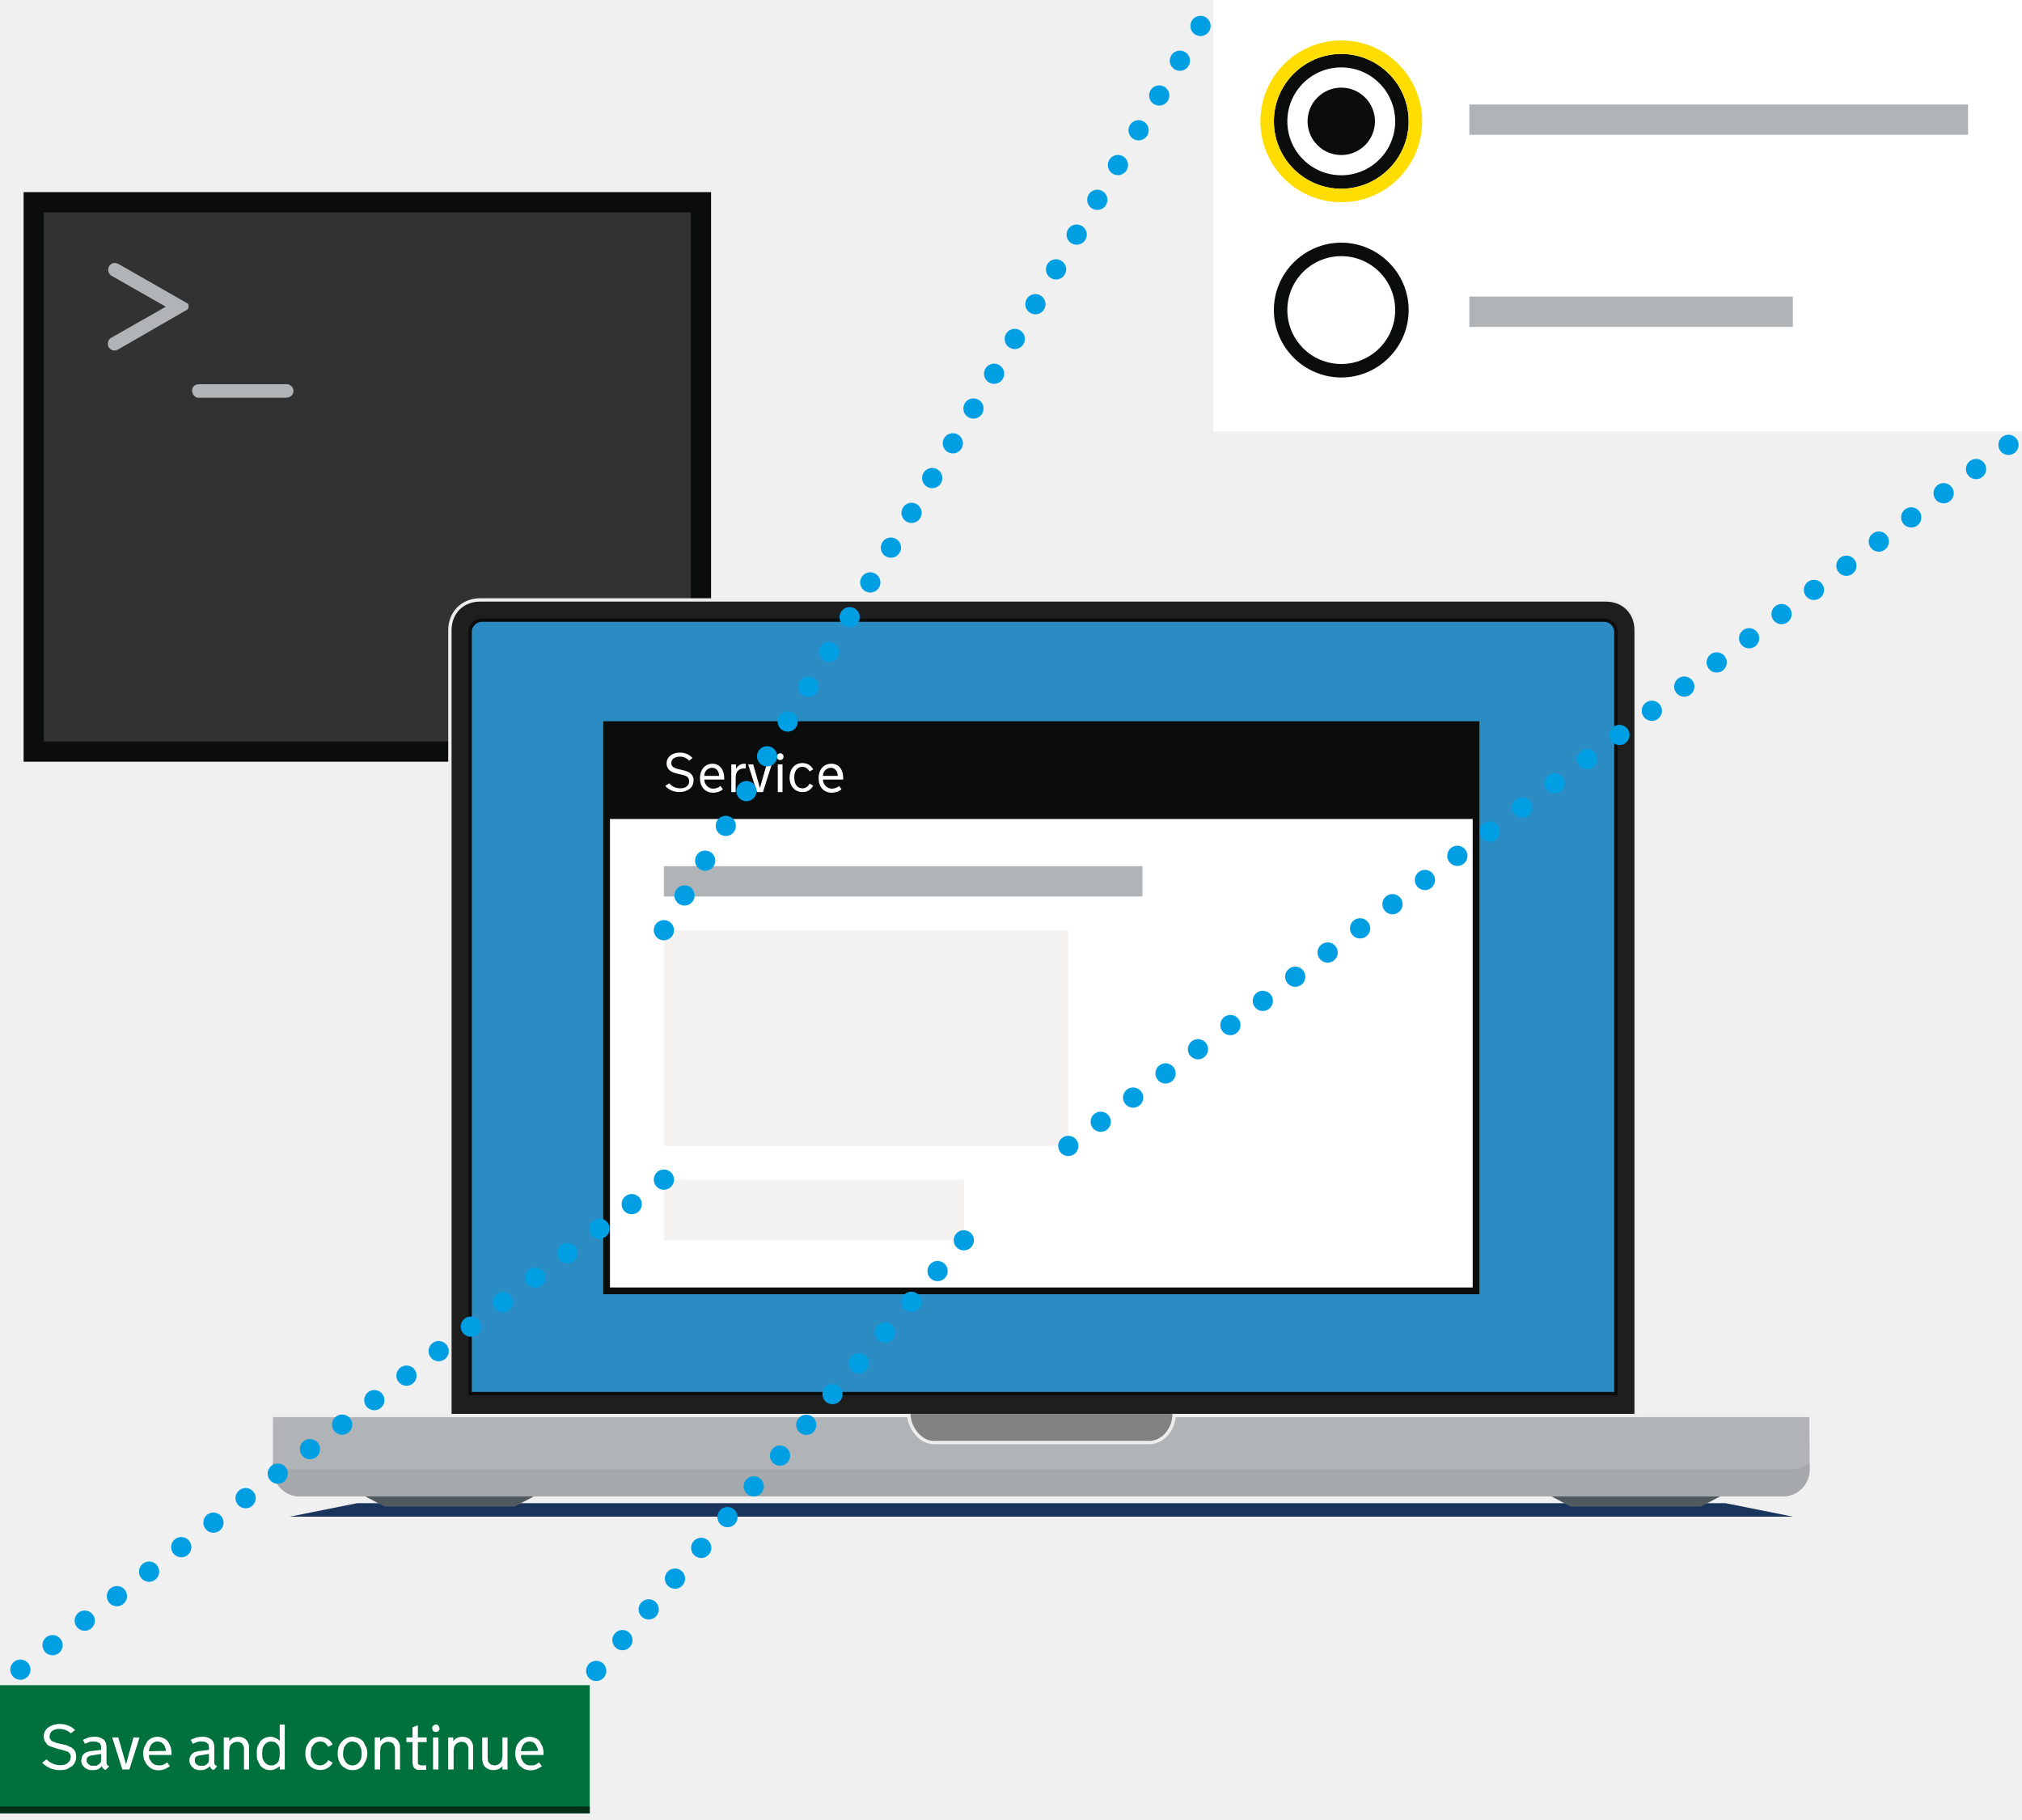
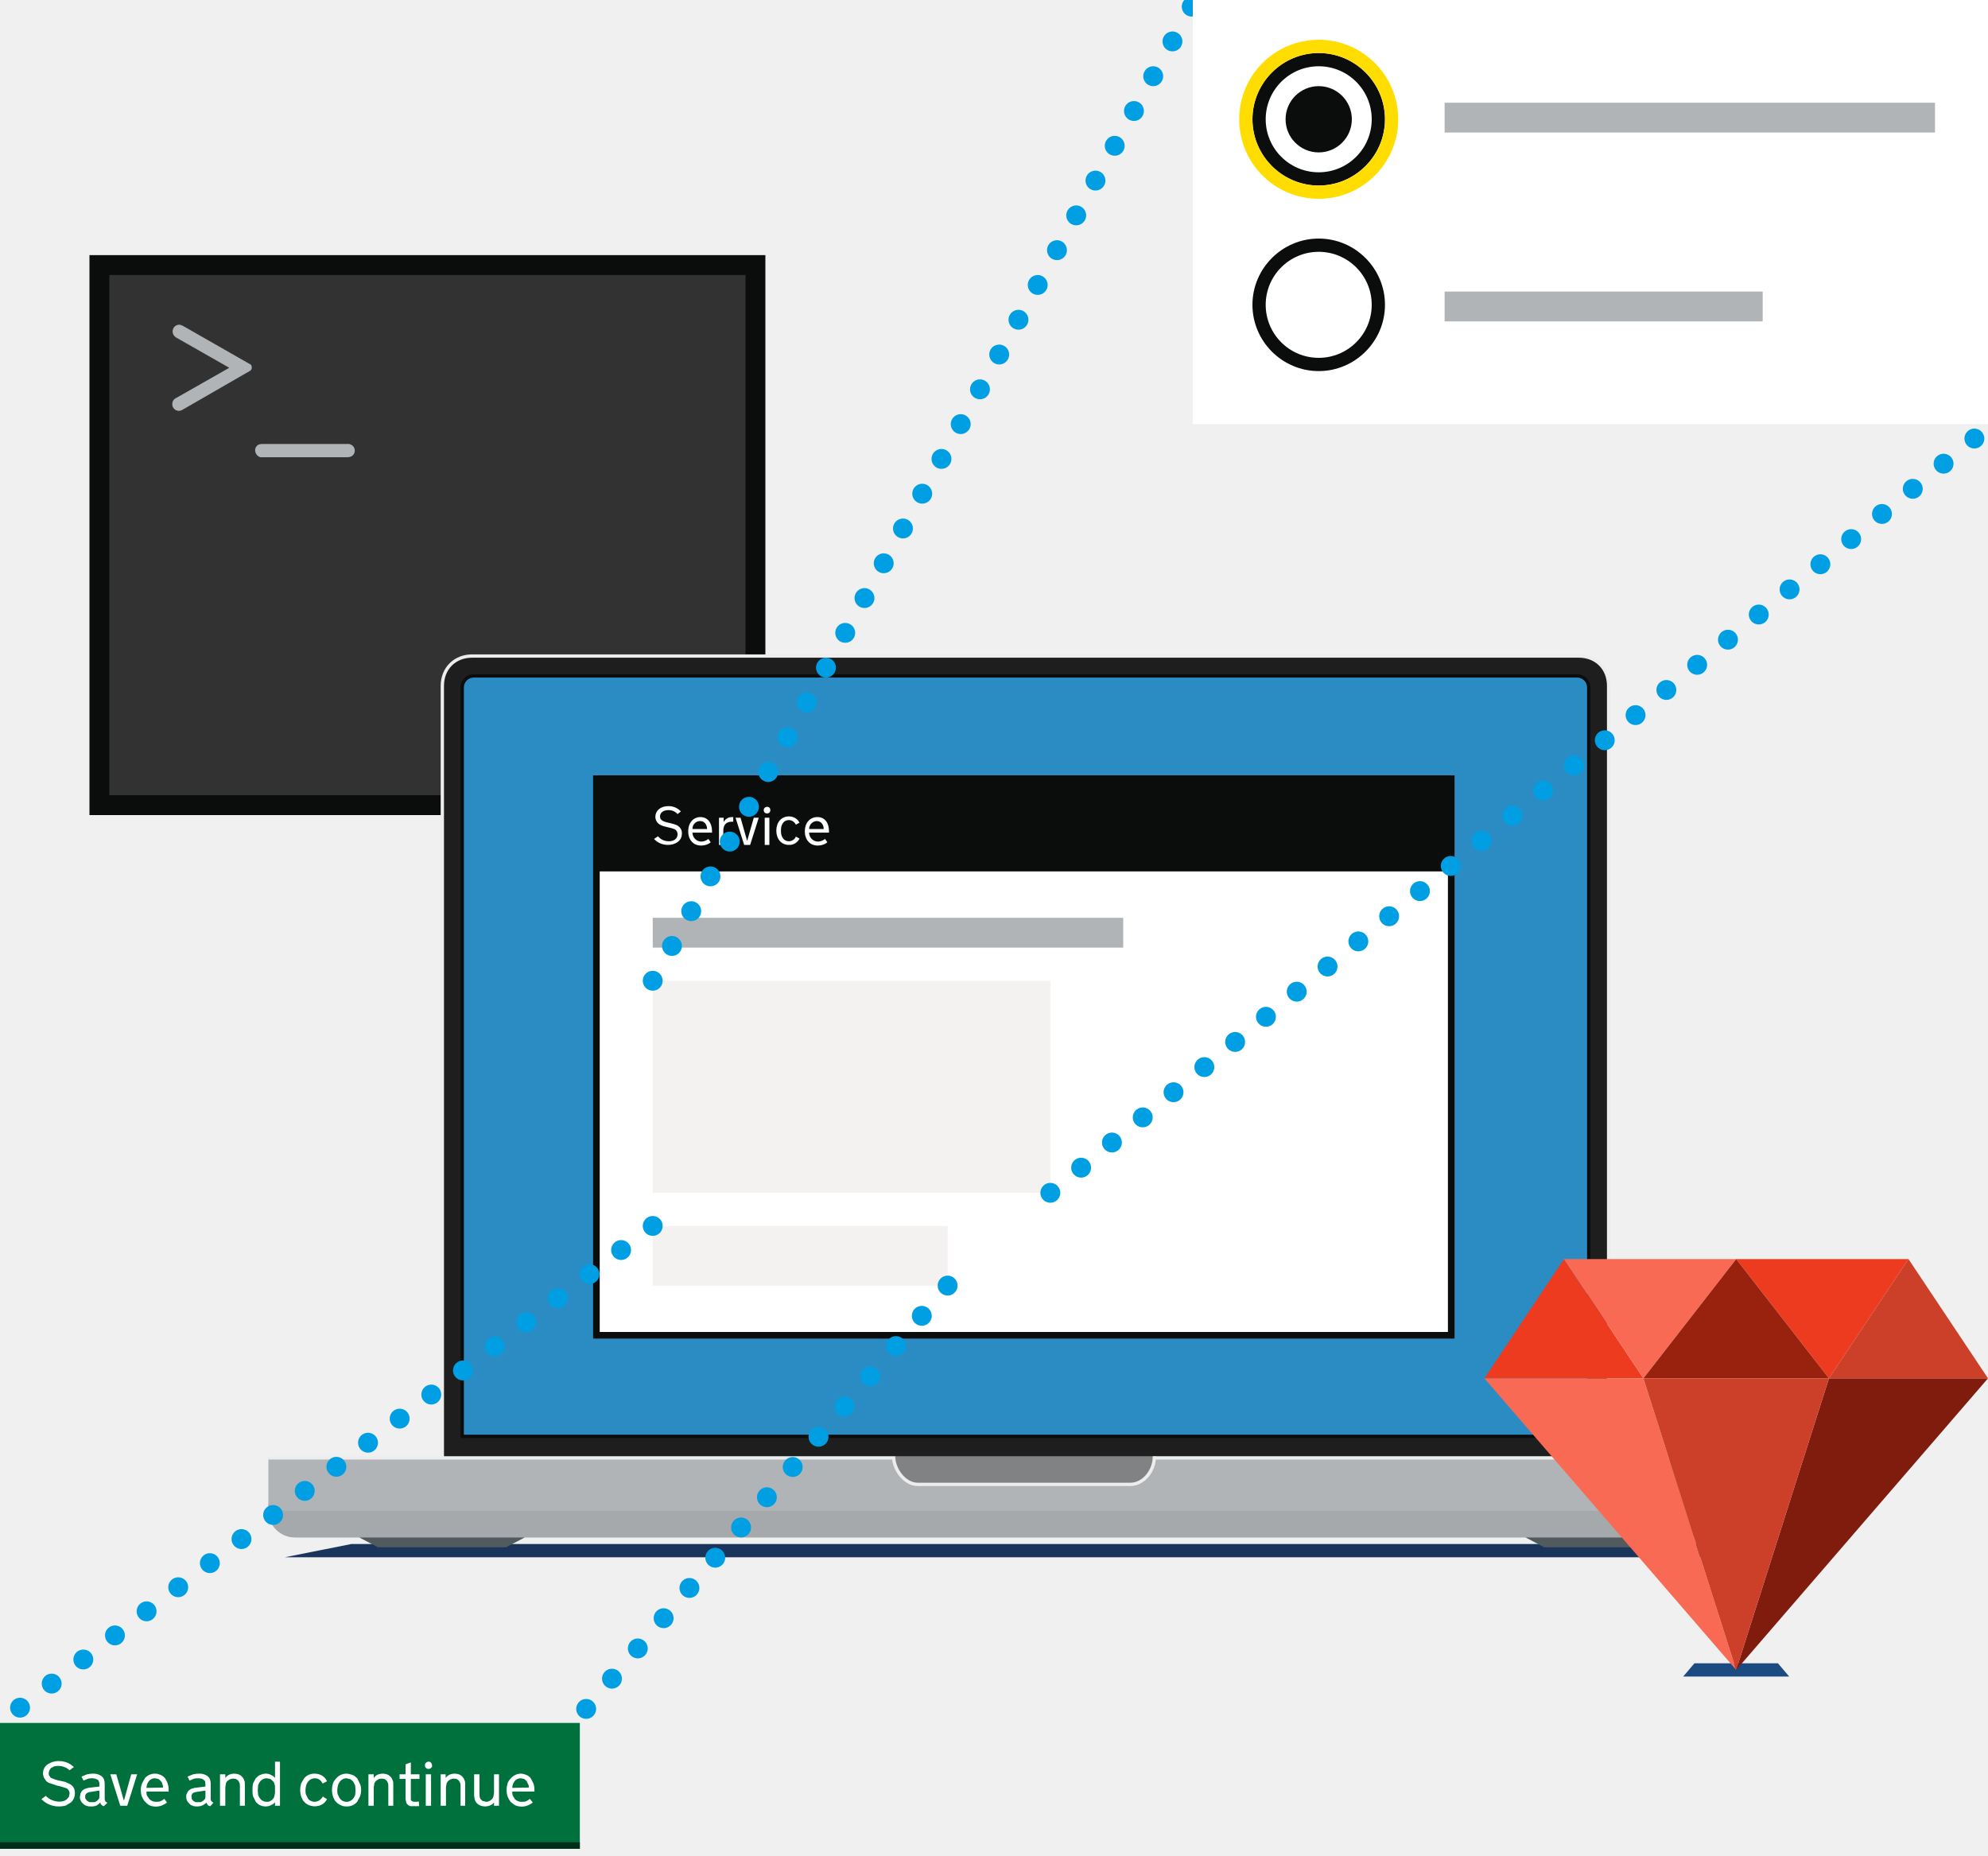
- <svg xmlns="http://www.w3.org/2000/svg" width="600" height="540">
+ <svg xmlns="http://www.w3.org/2000/svg" viewBox="0 0 600 560">
  <g fill="none" fill-rule="evenodd">
    <g fill-rule="nonzero">
-       <path fill="#323232" stroke="#0B0C0C" stroke-width="6" d="M10 60h198v163H10z" />
-       <path fill="#B1B4B6" d="M55.6 90 35.3 78.4c-.4-.2-.8-.4-1.2-.4a2 2 0 0 0-2 2c0 .9.5 1.6 1.3 2l15.8 9-16 9.1a2 2 0 0 0-1.2 2c0 1 .9 1.9 2 1.9.4 0 .9-.2 1.2-.4l20.3-11.7c.5-.3.6-1 .4-1.5 0-.2-.2-.3-.3-.4Zm30.8 24.5c-.5-.4-1.1-.6-1.7-.5H59.2c-.6 0-1.2.1-1.6.5-.8.7-.8 2 0 2.9.5.5 1 .7 1.6.6h25.5c.6 0 1.2-.1 1.7-.5a2 2 0 0 0 0-3Z" />
+       <path fill="#323232" stroke="#0B0C0C" stroke-width="6" d="M30 80h198v163H30z" />
+       <path fill="#B1B4B6" d="M75.6 110 55.3 98.4c-.4-.2-.8-.4-1.2-.4a2 2 0 0 0-2 2c0 .9.5 1.6 1.3 2l15.8 9-16 9.1a2 2 0 0 0-1.2 2c0 1 .9 1.9 2 1.9.4 0 .9-.2 1.2-.4l20.3-11.7c.5-.3.6-1 .4-1.5 0-.2-.2-.3-.3-.4Zm30.8 24.5c-.5-.4-1.1-.6-1.7-.5H79.2c-.6 0-1.2.1-1.6.5-.8.7-.8 2 0 2.9.5.5 1 .7 1.6.6h25.5c.6 0 1.2-.1 1.7-.5a2 2 0 0 0 0-3Z" />
    </g>
-     <path fill="#1E1E1E" fill-rule="nonzero" d="M133.4 428.8V187c0-5.4 3.6-9 9-9h334c5.6 0 9.1 3.5 9.1 9v242" />
-     <path fill="#EDEDED" fill-rule="nonzero" d="M486 428.8h-1V187c0-5-3.5-8.5-8.5-8.5h-334c-5 0-8.5 3.5-8.5 8.5v241.8h-1V187c0-5.5 4-9.5 9.5-9.5h334c5.5 0 9.5 4 9.5 9.5v241.8Z" />
-     <path fill="#2B8CC4" fill-rule="nonzero" d="M143.4 184h332a4 4 0 0 1 4 4v225.5h-340V188a4 4 0 0 1 4-4Z" />
-     <path fill="#0B0C0C" fill-rule="nonzero" d="M480 414H139V187.5a4 4 0 0 1 4-4h333a4 4 0 0 1 4 4V414Zm-340-1h339V187.5a3 3 0 0 0-3-3H143a3 3 0 0 0-3 3V413Z" />
-     <path fill="#808283" fill-rule="nonzero" d="M270 419.5h79v14h-79z" />
-     <path fill="#B1B4B6" fill-rule="nonzero" d="M341 428h-64c-3.8 0-7-4.1-7.3-8H81v16a8 8 0 0 0 8 8h440a8 8 0 0 0 8-8l-.1-16H348.3c-.3 4.1-3.4 8-7.3 8Z" />
-     <path fill="#A5A9AB" fill-rule="nonzero" d="M81 434v2a8 8 0 0 0 8 8h440a8 8 0 0 0 8-8l-.1-2a8.5 8.5 0 0 1-5.5 2H87c-2.1 0-4.2-.7-5.9-2Z" />
-     <path stroke="#EDEDED" d="M537 420H348.4c-.2 4.1-3.3 8-7.3 8H277c-3.8 0-7-4.1-7.3-8H81" />
-     <path fill="#1A345C" fill-rule="nonzero" d="M106 446h406l20 4H86z" />
-     <path fill="#505A5F" fill-rule="nonzero" d="m108.4 444 5.7 3h38.6l5.7-3zm352 0 5.7 3h38.6l5.7-3z" />
-     <path fill="#FFF" fill-rule="nonzero" stroke="#0B0C0C" stroke-width="2" d="M180 215h258v168H180z" />
-     <path fill="#0B0C0C" fill-rule="nonzero" d="M180 215h258v28H180z" />
-     <path fill="#B1B4B6" d="M197 257h142v9H197z" />
-     <path fill="#F3F2F1" fill-rule="nonzero" d="M197 350h89v18h-89v-18Zm0-74h120v64H197v-64Z" />
-     <path fill="#FFF" fill-rule="nonzero" d="M198.6 232.4c.8 1 2 1.5 3.3 1.5 1.4 0 2.6-.7 2.6-2.1 0-.7-.4-1.4-1.1-1.6-1.1-.5-3-.6-4.2-1.3a2.7 2.7 0 0 1-1.4-2.4c0-1.8 1.5-3.2 3.9-3.2a5 5 0 0 1 3.8 1.6l-1 .8a3.6 3.6 0 0 0-2.8-1.2c-1.4 0-2.5.7-2.5 1.9 0 1.9 2.7 1.7 4.7 2.5 1.2.4 2 1.5 1.9 2.7 0 2.3-2.1 3.4-4.2 3.4-1.6 0-3.1-.6-4.2-1.8l1.2-.8Zm10.4-1.1c0 1.4 1.1 2.6 2.5 2.7h.1c.8 0 1.6-.3 2.2-.8l.7 1c-.8.7-1.9 1-2.9 1-2.4 0-3.9-1.8-3.9-4.3s1.5-4.3 3.7-4.3 3.5 1.8 3.5 4.3v.4H209Zm0-1.1h4.4c0-1.3-.8-2.4-2.1-2.4a2.3 2.3 0 0 0-2.3 2.4Zm12.1-2.2h-.2c-1.4 0-2.6.6-2.6 2.8v4.2H217v-8.2h1.4v1.3c.5-.9 1.4-1.5 2.5-1.5h.4v1.4h-.2Zm3.5 7-2.6-8.2h1.5l2 7 2-7h1.5l-2.6 8.2h-1.8Zm6.9-11.5c.6 0 1 .4 1 1s-.4 1-1 1-1-.4-1-1 .5-1 1-1Zm.7 11.5h-1.4v-8.2h1.4v8.2Zm3.5-4.1c0 1.6.8 3 2.4 3 .9 0 1.8-.6 2.1-1.4l1.1.6c-.6 1.2-1.9 2-3.2 1.9-2.3 0-3.8-1.8-3.8-4.3s1.5-4.3 3.8-4.3c1.4 0 2.6.7 3.2 1.9l-1.1.6a2.4 2.4 0 0 0-2.1-1.4c-1.6 0-2.4 1.4-2.4 3v.4Zm8.5.4c0 1.4 1.1 2.6 2.5 2.7h.1c.8 0 1.6-.3 2.2-.8l.7 1c-.8.7-1.9 1-2.9 1-2.4 0-3.9-1.8-3.9-4.3s1.5-4.3 3.8-4.3 3.5 1.8 3.5 4.3v.4h-6Zm0-1.1h4.4c0-1.3-.8-2.4-2.1-2.4a2.4 2.4 0 0 0-2.3 2.4Z" />
-     <path stroke="#009FE3" stroke-dasharray="0 12" stroke-linecap="round" stroke-linejoin="round" stroke-width="6" d="M197 350 0 500m317-160 283-211M197 276 360.5.5M286 368 175 498" />
+     <path fill="#1E1E1E" fill-rule="nonzero" d="M133.4 448.8V207c0-5.4 3.6-9 9-9h334c5.6 0 9.1 3.5 9.1 9v242" />
+     <path fill="#EDEDED" fill-rule="nonzero" d="M486 448.8h-1V207c0-5-3.5-8.5-8.5-8.5h-334c-5 0-8.5 3.5-8.5 8.5v241.8h-1V207c0-5.5 4-9.5 9.5-9.5h334c5.5 0 9.5 4 9.5 9.5v241.8Z" />
+     <path fill="#2B8CC4" fill-rule="nonzero" d="M143.4 204h332a4 4 0 0 1 4 4v225.5h-340V208a4 4 0 0 1 4-4Z" />
+     <path fill="#0B0C0C" fill-rule="nonzero" d="M480 434H139V207.5a4 4 0 0 1 4-4h333a4 4 0 0 1 4 4V434Zm-340-1h339V207.5a3 3 0 0 0-3-3H143a3 3 0 0 0-3 3V433Z" />
+     <path fill="#808283" fill-rule="nonzero" d="M270 439.5h79v14h-79z" />
+     <path fill="#B1B4B6" fill-rule="nonzero" d="M341 448h-64c-3.8 0-7-4.1-7.3-8H81v16a8 8 0 0 0 8 8h440a8 8 0 0 0 8-8l-.1-16H348.3c-.3 4.1-3.4 8-7.3 8Z" />
+     <path fill="#A5A9AB" fill-rule="nonzero" d="M81 454v2a8 8 0 0 0 8 8h440a8 8 0 0 0 8-8l-.1-2a8.5 8.5 0 0 1-5.5 2H87c-2.1 0-4.2-.7-5.9-2Z" />
+     <path stroke="#EDEDED" d="M537 440H348.4c-.2 4.1-3.3 8-7.3 8H277c-3.8 0-7-4.1-7.3-8H81" />
+     <path fill="#1A345C" fill-rule="nonzero" d="M106 466h406l20 4H86z" />
+     <path fill="#505A5F" fill-rule="nonzero" d="m108.4 464 5.7 3h38.6l5.7-3zm352 0 5.7 3h38.6l5.7-3z" />
+     <path fill="#FFF" fill-rule="nonzero" stroke="#0B0C0C" stroke-width="2" d="M180 235h258v168H180z" />
+     <path fill="#0B0C0C" fill-rule="nonzero" d="M180 235h258v28H180z" />
+     <path fill="#B1B4B6" d="M197 277h142v9H197z" />
+     <path fill="#F3F2F1" fill-rule="nonzero" d="M197 370h89v18h-89v-18Zm0-74h120v64H197v-64Z" />
+     <path fill="#FFF" fill-rule="nonzero" d="M198.6 252.4c.8 1 2 1.5 3.3 1.5 1.4 0 2.6-.7 2.6-2.1 0-.7-.4-1.4-1.1-1.6-1.1-.5-3-.6-4.2-1.3a2.7 2.7 0 0 1-1.4-2.4c0-1.8 1.5-3.2 3.9-3.2a5 5 0 0 1 3.8 1.6l-1 .8a3.6 3.6 0 0 0-2.8-1.2c-1.4 0-2.5.7-2.5 1.9 0 1.9 2.7 1.7 4.7 2.5 1.2.4 2 1.5 1.9 2.7 0 2.3-2.1 3.4-4.2 3.4-1.6 0-3.1-.6-4.2-1.8l1.2-.8Zm10.4-1.1c0 1.4 1.1 2.6 2.5 2.7h.1c.8 0 1.6-.3 2.2-.8l.7 1c-.8.7-1.9 1-2.9 1-2.4 0-3.9-1.8-3.9-4.3s1.5-4.3 3.7-4.3 3.5 1.8 3.5 4.3v.4H209Zm0-1.1h4.4c0-1.3-.8-2.4-2.1-2.4a2.3 2.3 0 0 0-2.3 2.4Zm12.1-2.2h-.2c-1.4 0-2.6.6-2.6 2.8v4.2H217v-8.2h1.4v1.3c.5-.9 1.4-1.5 2.5-1.5h.4v1.4h-.2Zm3.5 7-2.6-8.2h1.5l2 7 2-7h1.5l-2.6 8.2h-1.8Zm6.9-11.5c.6 0 1 .4 1 1s-.4 1-1 1-1-.4-1-1 .5-1 1-1Zm.7 11.5h-1.4v-8.2h1.4v8.2Zm3.5-4.1c0 1.6.8 3 2.4 3 .9 0 1.8-.6 2.1-1.4l1.1.6c-.6 1.2-1.9 2-3.2 1.9-2.3 0-3.8-1.8-3.8-4.3s1.5-4.3 3.8-4.3c1.4 0 2.6.7 3.2 1.9l-1.1.6a2.4 2.4 0 0 0-2.1-1.4c-1.6 0-2.4 1.4-2.4 3v.4Zm8.5.4c0 1.4 1.1 2.6 2.5 2.7h.1c.8 0 1.6-.3 2.2-.8l.7 1c-.8.7-1.9 1-2.9 1-2.4 0-3.9-1.8-3.9-4.3s1.5-4.3 3.8-4.3 3.5 1.8 3.5 4.3v.4h-6Zm0-1.1h4.4c0-1.3-.8-2.4-2.1-2.4a2.4 2.4 0 0 0-2.3 2.4Z" />
+     <path stroke="#009FE3" stroke-dasharray="0 12" stroke-linecap="round" stroke-linejoin="round" stroke-width="6" d="M197 370 0 520m317-160 283-231M197 296 360.5.5M286 388 175 518" />
    <g fill-rule="nonzero">
-       <path fill="#00703C" d="M0 500h175v38H0z" />
-       <path fill="#002E19" d="M0 536h175v2H0z" />
-       <path fill="#FFF" d="M13.8 522c.6.6 1.2 1 1.9 1.3a5.3 5.3 0 0 0 3.4.3 3 3 0 0 0 1-.5l.7-.8.2-1c0-.4-.1-.7-.3-1-.2-.3-.4-.5-.7-.6a33.3 33.3 0 0 0-2.3-.7h-.2a146.6 146.6 0 0 1-2.7-.9 3 3 0 0 1-.8-.5l-.7-1a3.3 3.3 0 0 1 .8-3.9 6.1 6.1 0 0 1 3.7-1.2 6.6 6.6 0 0 1 3.5 1l1 .8-1.3 1a4 4 0 0 0-1.6-1 5.2 5.2 0 0 0-3-.2l-1 .5-.5.7-.2.8c0 .4 0 .8.3 1 .1.3.4.5.7.6l1 .4 1.1.3h.1l1.8.4 1.5.7c.4.3.8.6 1 1 .3.5.4 1 .4 1.8a3.6 3.6 0 0 1-1.2 2.7l-1.5.9c-.6.2-1.3.3-2.2.3a7.2 7.2 0 0 1-5.2-2.2l1.3-1Zm16.4 2c-.2.4-.6.6-1 .9a4 4 0 0 1-1.8.3c-.4 0-.9 0-1.3-.2a2 2 0 0 1-1-.6 2.6 2.6 0 0 1-1-2l.2-1.1a2.4 2.4 0 0 1 1.3-1.4l1-.3 3.4-.4v-.6c0-.4 0-.7-.2-1 0-.2-.2-.4-.4-.5l-.7-.3-.8-.1c-.5 0-1 0-1.5.2l-1.2.5-.6-1.2 1.7-.7a8 8 0 0 1 1.8-.2 4 4 0 0 1 2.6.8c.6.5.9 1.3.9 2.3v4.4c0 .3 0 .6.2.8 0 .2.3.3.6.5l-1 1a1 1 0 0 1-.7-.3c-.2-.2-.4-.4-.4-.7Zm-2.7-3.2-.7.1-.6.3a1.2 1.2 0 0 0-.5 1c0 .3 0 .6.2.8l.4.5.7.4h1.6l.7-.4.5-.5c.2-.2.2-.5.2-.8v-1.8l-2.5.4Zm8.8 4.2-3-9.5h1.8l2.3 8 2.2-8h1.8l-3 9.5zm7.9-4.3c0 .5 0 .9.2 1.3l.7 1a2.7 2.7 0 0 0 2 .8c.5 0 1 0 1.4-.2a5 5 0 0 0 1.1-.7l.8 1.1c-.4.4-1 .6-1.5.9a5.1 5.1 0 0 1-3.7 0c-.6-.3-1-.7-1.4-1.1-.4-.4-.7-1-1-1.6a6 6 0 0 1-.3-2c0-.7.1-1.3.4-2l.8-1.5a4 4 0 0 1 3.1-1.4c.7 0 1.2.2 1.7.4s1 .6 1.3 1a6 6 0 0 1 1.1 3.6v.4h-6.7Zm2.6-4a2.3 2.3 0 0 0-1.9.9 3.5 3.5 0 0 0-.7 2l5-.1c0-.4 0-.7-.2-1 0-.4-.3-.7-.5-1l-.7-.6-1-.2Zm15.5 7.3c-.3.4-.7.6-1.2.9a4 4 0 0 1-1.6.3c-.5 0-1 0-1.3-.2-.4-.1-.8-.3-1-.6a2.6 2.6 0 0 1-1-2c0-.5 0-.8.2-1.1a2.4 2.4 0 0 1 1.3-1.4l1-.3 3.3-.4v-.6l-.1-1-.5-.5-.6-.3-.9-.1c-.5 0-1 0-1.5.2l-1.2.5-.6-1.2 1.7-.7a8 8 0 0 1 1.8-.2 4 4 0 0 1 2.6.8c.6.5.9 1.3.9 2.3v4.4c0 .3 0 .6.2.8l.6.5-.9 1c-.3 0-.6-.1-.8-.3l-.4-.7Zm-2.8-3.2-.7.1-.6.3a1.2 1.2 0 0 0-.4 1l.1.8.4.5.7.4h1.6l.7-.4.5-.5c.2-.2.2-.5.2-.8v-1.8l-2.5.4Zm6.9-5.3H68v1.1a3 3 0 0 1 1.2-1 4 4 0 0 1 3 0 2.8 2.8 0 0 1 1.5 1.7c.2.4.2.8.2 1.3v6.4h-1.5v-6c0-.4 0-.7-.2-1a2 2 0 0 0-.4-.7l-.6-.4-.8-.1a2.5 2.5 0 0 0-1.6.6c-.3.2-.5.5-.6.8l-.2 1.2v5.6h-1.6v-9.5ZM83 524c-.3.3-.7.6-1.2.8a3 3 0 0 1-1.6.4 3.7 3.7 0 0 1-3-1.4l-.8-1.6c-.2-.6-.2-1.2-.2-2 0-.6 0-1.3.2-2l.8-1.5c.4-.4.8-.8 1.3-1 .5-.2 1-.4 1.7-.4a3 3 0 0 1 1.6.4c.5.2.9.5 1.2.9v-4.9h1.5V525H83v-1Zm-5.2-3.7.1 1.4c.2.4.3.8.6 1.1.2.3.5.6.8.7.3.2.7.3 1.2.3.4 0 .7 0 1-.2.4-.2.6-.3.8-.6.3-.2.4-.5.5-.9l.2-1v-1.6c0-.4 0-.8-.2-1.1 0-.3-.2-.6-.5-.9l-.7-.6-1.1-.2a2.4 2.4 0 0 0-2 1c-.3.3-.4.7-.6 1.1l-.1 1.4v.1Zm14.4 0c0 .5 0 1 .2 1.4l.5 1c.2.4.5.7.9.8.3.2.7.3 1.2.3a2.6 2.6 0 0 0 2-1c.2-.1.3-.4.4-.6l1.3.8a3.8 3.8 0 0 1-2.5 2 4.6 4.6 0 0 1-3-.2 4 4 0 0 1-1.4-1c-.4-.4-.7-1-.9-1.6a6 6 0 0 1-.3-2c0-.7.1-1.3.3-2l.9-1.5a4 4 0 0 1 3.2-1.4 4.6 4.6 0 0 1 2.2.6 3.8 3.8 0 0 1 1.5 1.7l-1.3.7-.4-.6a2.7 2.7 0 0 0-1.2-.9l-.8-.1a2.5 2.5 0 0 0-2 1c-.3.4-.5.7-.6 1.2a5 5 0 0 0-.2 1.3v.1Zm12.4-5c.6 0 1.2.2 1.8.4.5.2 1 .6 1.4 1l.8 1.6c.3.6.4 1.2.4 2a6 6 0 0 1-.4 2l-.8 1.5a4 4 0 0 1-3.2 1.4c-.7 0-1.3-.1-1.8-.4a4 4 0 0 1-1.4-1c-.4-.4-.7-1-.9-1.6a6 6 0 0 1-.3-2c0-.7.1-1.3.3-2 .2-.5.5-1 1-1.5a4 4 0 0 1 3-1.4Zm0 8.5a2.4 2.4 0 0 0 2-1c.3-.3.4-.7.6-1.1l.1-1.4-.1-1.4-.6-1.2-.8-.7-1.2-.3a2.4 2.4 0 0 0-2 1c-.3.4-.5.7-.6 1.2a5 5 0 0 0-.2 1.3v.1c0 .5 0 1 .2 1.4l.5 1c.3.4.6.7.9.8.3.2.7.3 1.2.3Zm6.6-8.3h1.6v1.1a3 3 0 0 1 1.2-1 4 4 0 0 1 3 0 2.8 2.8 0 0 1 1.5 1.7c.2.4.2.8.2 1.3v6.4h-1.5v-6c0-.4 0-.7-.2-1a2 2 0 0 0-.4-.7l-.6-.4-.8-.1a2.5 2.5 0 0 0-1.6.6c-.3.2-.4.5-.6.8l-.2 1.2v5.6h-1.6v-9.5Zm12.8 7.1v.5c0 .1 0 .3.2.4l.3.2.7.1a4.5 4.5 0 0 0 .6 0 5.2 5.2 0 0 0 .6-.1l.1 1.4a13.8 13.8 0 0 1-1.7 0 4 4 0 0 1-1 0 2 2 0 0 1-.7-.4c-.3-.2-.4-.4-.5-.7l-.2-1v-6.1h-1.8v-1.4h1.8v-3l1.6-.6v3.6h2.6v1.4H124v5.7Zm6 2.4h-1.5v-9.5h1.6v9.5Zm-1.8-12.2.1-.4c0-.2.2-.3.3-.4a1 1 0 0 1 .7-.3h.4l.4.3.2.4.1.4v.4a1.1 1.1 0 0 1-.7.6 1 1 0 0 1-.8 0 1.1 1.1 0 0 1-.6-.6v-.4Zm4.8 2.7h1.5v1.1a3 3 0 0 1 1.2-1 4 4 0 0 1 3 0 2.8 2.8 0 0 1 1.5 1.7c.2.4.2.8.2 1.3v6.4H139v-6c0-.4 0-.7-.2-1a2 2 0 0 0-.4-.7l-.6-.4-.8-.1a2.5 2.5 0 0 0-1.6.6c-.3.2-.4.5-.6.8l-.2 1.2v5.6H133v-9.5Zm17.6 9.5h-1.5v-1c-.3.4-.7.7-1.2.9a4 4 0 0 1-3 0 2.8 2.8 0 0 1-1.6-1.7l-.2-1.2v-6.5h1.6v6l.1 1c.1.3.3.6.5.7.1.2.3.4.6.4l.8.2c.3 0 .6 0 .9-.2a2.2 2.2 0 0 0 1.3-1.3l.2-1.2v-5.6h1.5v9.5Zm4-4.3c0 .5 0 .9.2 1.3l.6 1a2.7 2.7 0 0 0 2.1.8c.5 0 1 0 1.4-.2a5 5 0 0 0 1-.7l.9 1.1c-.4.4-1 .6-1.5.9a5.1 5.1 0 0 1-3.7 0c-.6-.3-1-.7-1.5-1.1a6 6 0 0 1-.9-1.6 6 6 0 0 1-.3-2c0-.7.1-1.3.3-2 .2-.5.5-1 1-1.5a4 4 0 0 1 3-1.4c.6 0 1.2.2 1.7.4s1 .6 1.3 1l.8 1.6c.2.6.3 1.2.3 2v.4h-6.7Zm2.6-4a2.3 2.3 0 0 0-1.9.9 3.5 3.5 0 0 0-.7 2l5-.1c0-.4 0-.7-.2-1l-.5-1-.7-.6-1-.2Z" />
+       <path fill="#00703C" d="M0 520h175v38H0z" />
+       <path fill="#002E19" d="M0 556h175v2H0z" />
+       <path fill="#FFF" d="M13.8 542c.6.6 1.2 1 1.9 1.3a5.3 5.3 0 0 0 3.4.3 3 3 0 0 0 1-.5l.7-.8.2-1c0-.4-.1-.7-.3-1-.2-.3-.4-.5-.7-.6a33.3 33.3 0 0 0-2.3-.7h-.2a146.6 146.6 0 0 1-2.7-.9 3 3 0 0 1-.8-.5l-.7-1a3.3 3.3 0 0 1 .8-3.9 6.1 6.1 0 0 1 3.7-1.2 6.6 6.6 0 0 1 3.5 1l1 .8-1.3 1a4 4 0 0 0-1.6-1 5.2 5.2 0 0 0-3-.2l-1 .5-.5.7-.2.8c0 .4 0 .8.3 1 .1.3.4.5.7.6l1 .4 1.1.3h.1l1.8.4 1.5.7c.4.3.8.6 1 1 .3.5.4 1 .4 1.8a3.6 3.6 0 0 1-1.2 2.7l-1.5.9c-.6.2-1.3.3-2.2.3a7.2 7.2 0 0 1-5.2-2.2l1.3-1Zm16.4 2c-.2.4-.6.6-1 .9a4 4 0 0 1-1.8.3c-.4 0-.9 0-1.3-.2a2 2 0 0 1-1-.6 2.6 2.6 0 0 1-1-2l.2-1.1a2.4 2.4 0 0 1 1.3-1.4l1-.3 3.4-.4v-.6c0-.4 0-.7-.2-1 0-.2-.2-.4-.4-.5l-.7-.3-.8-.1c-.5 0-1 0-1.5.2l-1.2.5-.6-1.2 1.7-.7a8 8 0 0 1 1.8-.2 4 4 0 0 1 2.6.8c.6.5.9 1.3.9 2.3v4.4c0 .3 0 .6.2.8 0 .2.3.3.6.5l-1 1a1 1 0 0 1-.7-.3c-.2-.2-.4-.4-.4-.7Zm-2.7-3.2-.7.1-.6.3a1.2 1.2 0 0 0-.5 1c0 .3 0 .6.2.8l.4.5.7.4h1.6l.7-.4.5-.5c.2-.2.2-.5.2-.8v-1.8l-2.5.4Zm8.8 4.2-3-9.5h1.8l2.3 8 2.2-8h1.8l-3 9.5zm7.9-4.3c0 .5 0 .9.2 1.3l.7 1a2.7 2.7 0 0 0 2 .8c.5 0 1 0 1.4-.2a5 5 0 0 0 1.1-.7l.8 1.1c-.4.4-1 .6-1.5.9a5.1 5.1 0 0 1-3.7 0c-.6-.3-1-.7-1.4-1.1-.4-.4-.7-1-1-1.6a6 6 0 0 1-.3-2c0-.7.1-1.3.4-2l.8-1.5a4 4 0 0 1 3.1-1.4c.7 0 1.2.2 1.7.4s1 .6 1.3 1a6 6 0 0 1 1.1 3.6v.4h-6.7Zm2.6-4a2.3 2.3 0 0 0-1.9.9 3.5 3.5 0 0 0-.7 2l5-.1c0-.4 0-.7-.2-1 0-.4-.3-.7-.5-1l-.7-.6-1-.2Zm15.5 7.3c-.3.4-.7.6-1.2.9a4 4 0 0 1-1.6.3c-.5 0-1 0-1.3-.2-.4-.1-.8-.3-1-.6a2.6 2.6 0 0 1-1-2c0-.5 0-.8.2-1.1a2.4 2.4 0 0 1 1.3-1.4l1-.3 3.3-.4v-.6l-.1-1-.5-.5-.6-.3-.9-.1c-.5 0-1 0-1.5.2l-1.2.5-.6-1.2 1.7-.7a8 8 0 0 1 1.8-.2 4 4 0 0 1 2.6.8c.6.5.9 1.3.9 2.3v4.4c0 .3 0 .6.2.8l.6.5-.9 1c-.3 0-.6-.1-.8-.3l-.4-.7Zm-2.8-3.2-.7.1-.6.3a1.2 1.2 0 0 0-.4 1l.1.8.4.5.7.4h1.6l.7-.4.5-.5c.2-.2.2-.5.2-.8v-1.8l-2.5.4Zm6.9-5.3H68v1.1a3 3 0 0 1 1.2-1 4 4 0 0 1 3 0 2.8 2.8 0 0 1 1.5 1.7c.2.4.2.8.2 1.3v6.4h-1.5v-6c0-.4 0-.7-.2-1a2 2 0 0 0-.4-.7l-.6-.4-.8-.1a2.5 2.5 0 0 0-1.6.6c-.3.2-.5.5-.6.8l-.2 1.2v5.6h-1.6v-9.5ZM83 544c-.3.3-.7.6-1.2.8a3 3 0 0 1-1.6.4 3.7 3.7 0 0 1-3-1.4l-.8-1.6c-.2-.6-.2-1.2-.2-2 0-.6 0-1.3.2-2l.8-1.5c.4-.4.8-.8 1.3-1 .5-.2 1-.4 1.7-.4a3 3 0 0 1 1.6.4c.5.2.9.5 1.2.9v-4.9h1.5V545H83v-1Zm-5.2-3.7.1 1.4c.2.4.3.8.6 1.1.2.3.5.6.8.7.3.2.7.3 1.2.3.4 0 .7 0 1-.2.4-.2.6-.3.8-.6.3-.2.4-.5.5-.9l.2-1v-1.6c0-.4 0-.8-.2-1.1 0-.3-.2-.6-.5-.9l-.7-.6-1.1-.2a2.4 2.4 0 0 0-2 1c-.3.3-.4.7-.6 1.1l-.1 1.4v.1Zm14.4 0c0 .5 0 1 .2 1.4l.5 1c.2.4.5.7.9.8.3.2.7.3 1.2.3a2.6 2.6 0 0 0 2-1c.2-.1.3-.4.4-.6l1.3.8a3.8 3.8 0 0 1-2.5 2 4.6 4.6 0 0 1-3-.2 4 4 0 0 1-1.4-1c-.4-.4-.7-1-.9-1.6a6 6 0 0 1-.3-2c0-.7.1-1.3.3-2l.9-1.5a4 4 0 0 1 3.2-1.4 4.6 4.6 0 0 1 2.2.6 3.8 3.8 0 0 1 1.5 1.7l-1.3.7-.4-.6a2.7 2.7 0 0 0-1.2-.9l-.8-.1a2.5 2.5 0 0 0-2 1c-.3.4-.5.7-.6 1.2a5 5 0 0 0-.2 1.3v.1Zm12.4-5c.6 0 1.2.2 1.8.4.5.2 1 .6 1.4 1l.8 1.6c.3.6.4 1.2.4 2a6 6 0 0 1-.4 2l-.8 1.5a4 4 0 0 1-3.2 1.4c-.7 0-1.3-.1-1.8-.4a4 4 0 0 1-1.4-1c-.4-.4-.7-1-.9-1.6a6 6 0 0 1-.3-2c0-.7.1-1.3.3-2 .2-.5.5-1 1-1.5a4 4 0 0 1 3-1.4Zm0 8.5a2.4 2.4 0 0 0 2-1c.3-.3.4-.7.6-1.1l.1-1.4-.1-1.4-.6-1.2-.8-.7-1.2-.3a2.4 2.4 0 0 0-2 1c-.3.4-.5.7-.6 1.2a5 5 0 0 0-.2 1.3v.1c0 .5 0 1 .2 1.4l.5 1c.3.4.6.7.9.8.3.2.7.3 1.2.3Zm6.6-8.3h1.6v1.1a3 3 0 0 1 1.2-1 4 4 0 0 1 3 0 2.8 2.8 0 0 1 1.5 1.7c.2.4.2.8.2 1.3v6.4h-1.5v-6c0-.4 0-.7-.2-1a2 2 0 0 0-.4-.7l-.6-.4-.8-.1a2.5 2.5 0 0 0-1.6.6c-.3.2-.4.5-.6.8l-.2 1.2v5.6h-1.6v-9.5Zm12.8 7.1v.5c0 .1 0 .3.2.4l.3.2.7.1a4.5 4.5 0 0 0 .6 0 5.2 5.2 0 0 0 .6-.1l.1 1.4a13.8 13.8 0 0 1-1.7 0 4 4 0 0 1-1 0 2 2 0 0 1-.7-.4c-.3-.2-.4-.4-.5-.7l-.2-1v-6.1h-1.8v-1.4h1.8v-3l1.6-.6v3.6h2.6v1.4H124v5.7Zm6 2.4h-1.5v-9.5h1.6v9.5Zm-1.8-12.2.1-.4c0-.2.2-.3.3-.4a1 1 0 0 1 .7-.3h.4l.4.3.2.4.1.4v.4a1.1 1.1 0 0 1-.7.6 1 1 0 0 1-.8 0 1.1 1.1 0 0 1-.6-.6v-.4Zm4.8 2.7h1.5v1.1a3 3 0 0 1 1.2-1 4 4 0 0 1 3 0 2.8 2.8 0 0 1 1.5 1.7c.2.4.2.8.2 1.3v6.4H139v-6c0-.4 0-.7-.2-1a2 2 0 0 0-.4-.7l-.6-.4-.8-.1a2.5 2.5 0 0 0-1.6.6c-.3.2-.4.5-.6.8l-.2 1.2v5.6H133v-9.5Zm17.6 9.5h-1.5v-1c-.3.4-.7.7-1.2.9a4 4 0 0 1-3 0 2.8 2.8 0 0 1-1.6-1.7l-.2-1.2v-6.5h1.6v6l.1 1c.1.3.3.6.5.7.1.2.3.4.6.4l.8.2c.3 0 .6 0 .9-.2a2.2 2.2 0 0 0 1.3-1.3l.2-1.2v-5.6h1.5v9.5Zm4-4.3c0 .5 0 .9.2 1.3l.6 1a2.7 2.7 0 0 0 2.1.8c.5 0 1 0 1.4-.2a5 5 0 0 0 1-.7l.9 1.1c-.4.4-1 .6-1.5.9a5.1 5.1 0 0 1-3.7 0c-.6-.3-1-.7-1.5-1.1a6 6 0 0 1-.9-1.6 6 6 0 0 1-.3-2c0-.7.1-1.3.3-2 .2-.5.5-1 1-1.5a4 4 0 0 1 3-1.4c.6 0 1.2.2 1.7.4s1 .6 1.3 1l.8 1.6c.2.6.3 1.2.3 2v.4h-6.7Zm2.6-4a2.3 2.3 0 0 0-1.9.9 3.5 3.5 0 0 0-.7 2l5-.1c0-.4 0-.7-.2-1l-.5-1-.7-.6-1-.2Z" />
    </g>
    <path fill="#FFF" d="M360 0h240v128H360z" />
    <path fill="#B1B4B6" fill-rule="nonzero" d="M436 88h96v9h-96v-9Zm0-57h148v9H436v-9Z" />
    <g fill-rule="nonzero" transform="translate(378 72)">
      <circle cx="20" cy="20" r="20" fill="#FFF" />
      <path fill="#0B0C0C" d="M20 4a16 16 0 0 1 16 16 16 16 0 0 1-16 16A16 16 0 0 1 4 20 16 16 0 0 1 20 4m0-4C9 0 0 9 0 20s9 20 20 20 20-9 20-20S31 0 20 0Z" />
    </g>
    <g fill-rule="nonzero" transform="translate(374 12)">
      <circle cx="24" cy="24" r="20" fill="#FFF" />
      <path fill="#0B0C0C" d="M24 8a16 16 0 0 1 16 16 16 16 0 0 1-16 16A16 16 0 0 1 8 24 16 16 0 0 1 24 8m0-4C13 4 4 13 4 24s9 20 20 20 20-9 20-20S35 4 24 4Z" />
      <path fill="#FD0" d="M24 4c11 0 20 9 20 20s-9 20-20 20S4 35 4 24 13 4 24 4m0-4a24 24 0 1 0 0 48 24 24 0 1 0 0-48Z" />
      <circle cx="24" cy="24" r="10" fill="#0B0C0C" />
    </g>
+     <path fill="#1B4B80" fill-rule="nonzero" d="M511.4 502h25.2l3.4 4h-32z" />
+     <path fill="#ED3B1F" d="m472 380 24 36h-48z" />
+     <path fill="#F86A54" d="M472 380h52l-28 36z" />
+     <path fill="#ED3B1F" d="M524 380h52l-24 36z" />
+     <path fill="#99220F" d="m524 380 28 36h-56z" />
+     <path fill="#801C0D" d="m524 504 76-88h-48z" />
+     <path fill="#F86A54" d="m524 504-28-88h-48z" />
+     <path fill="#CC3F29" d="m524 504 28-88h-56zm52-124 24 36h-48z" />
  </g>
</svg>
